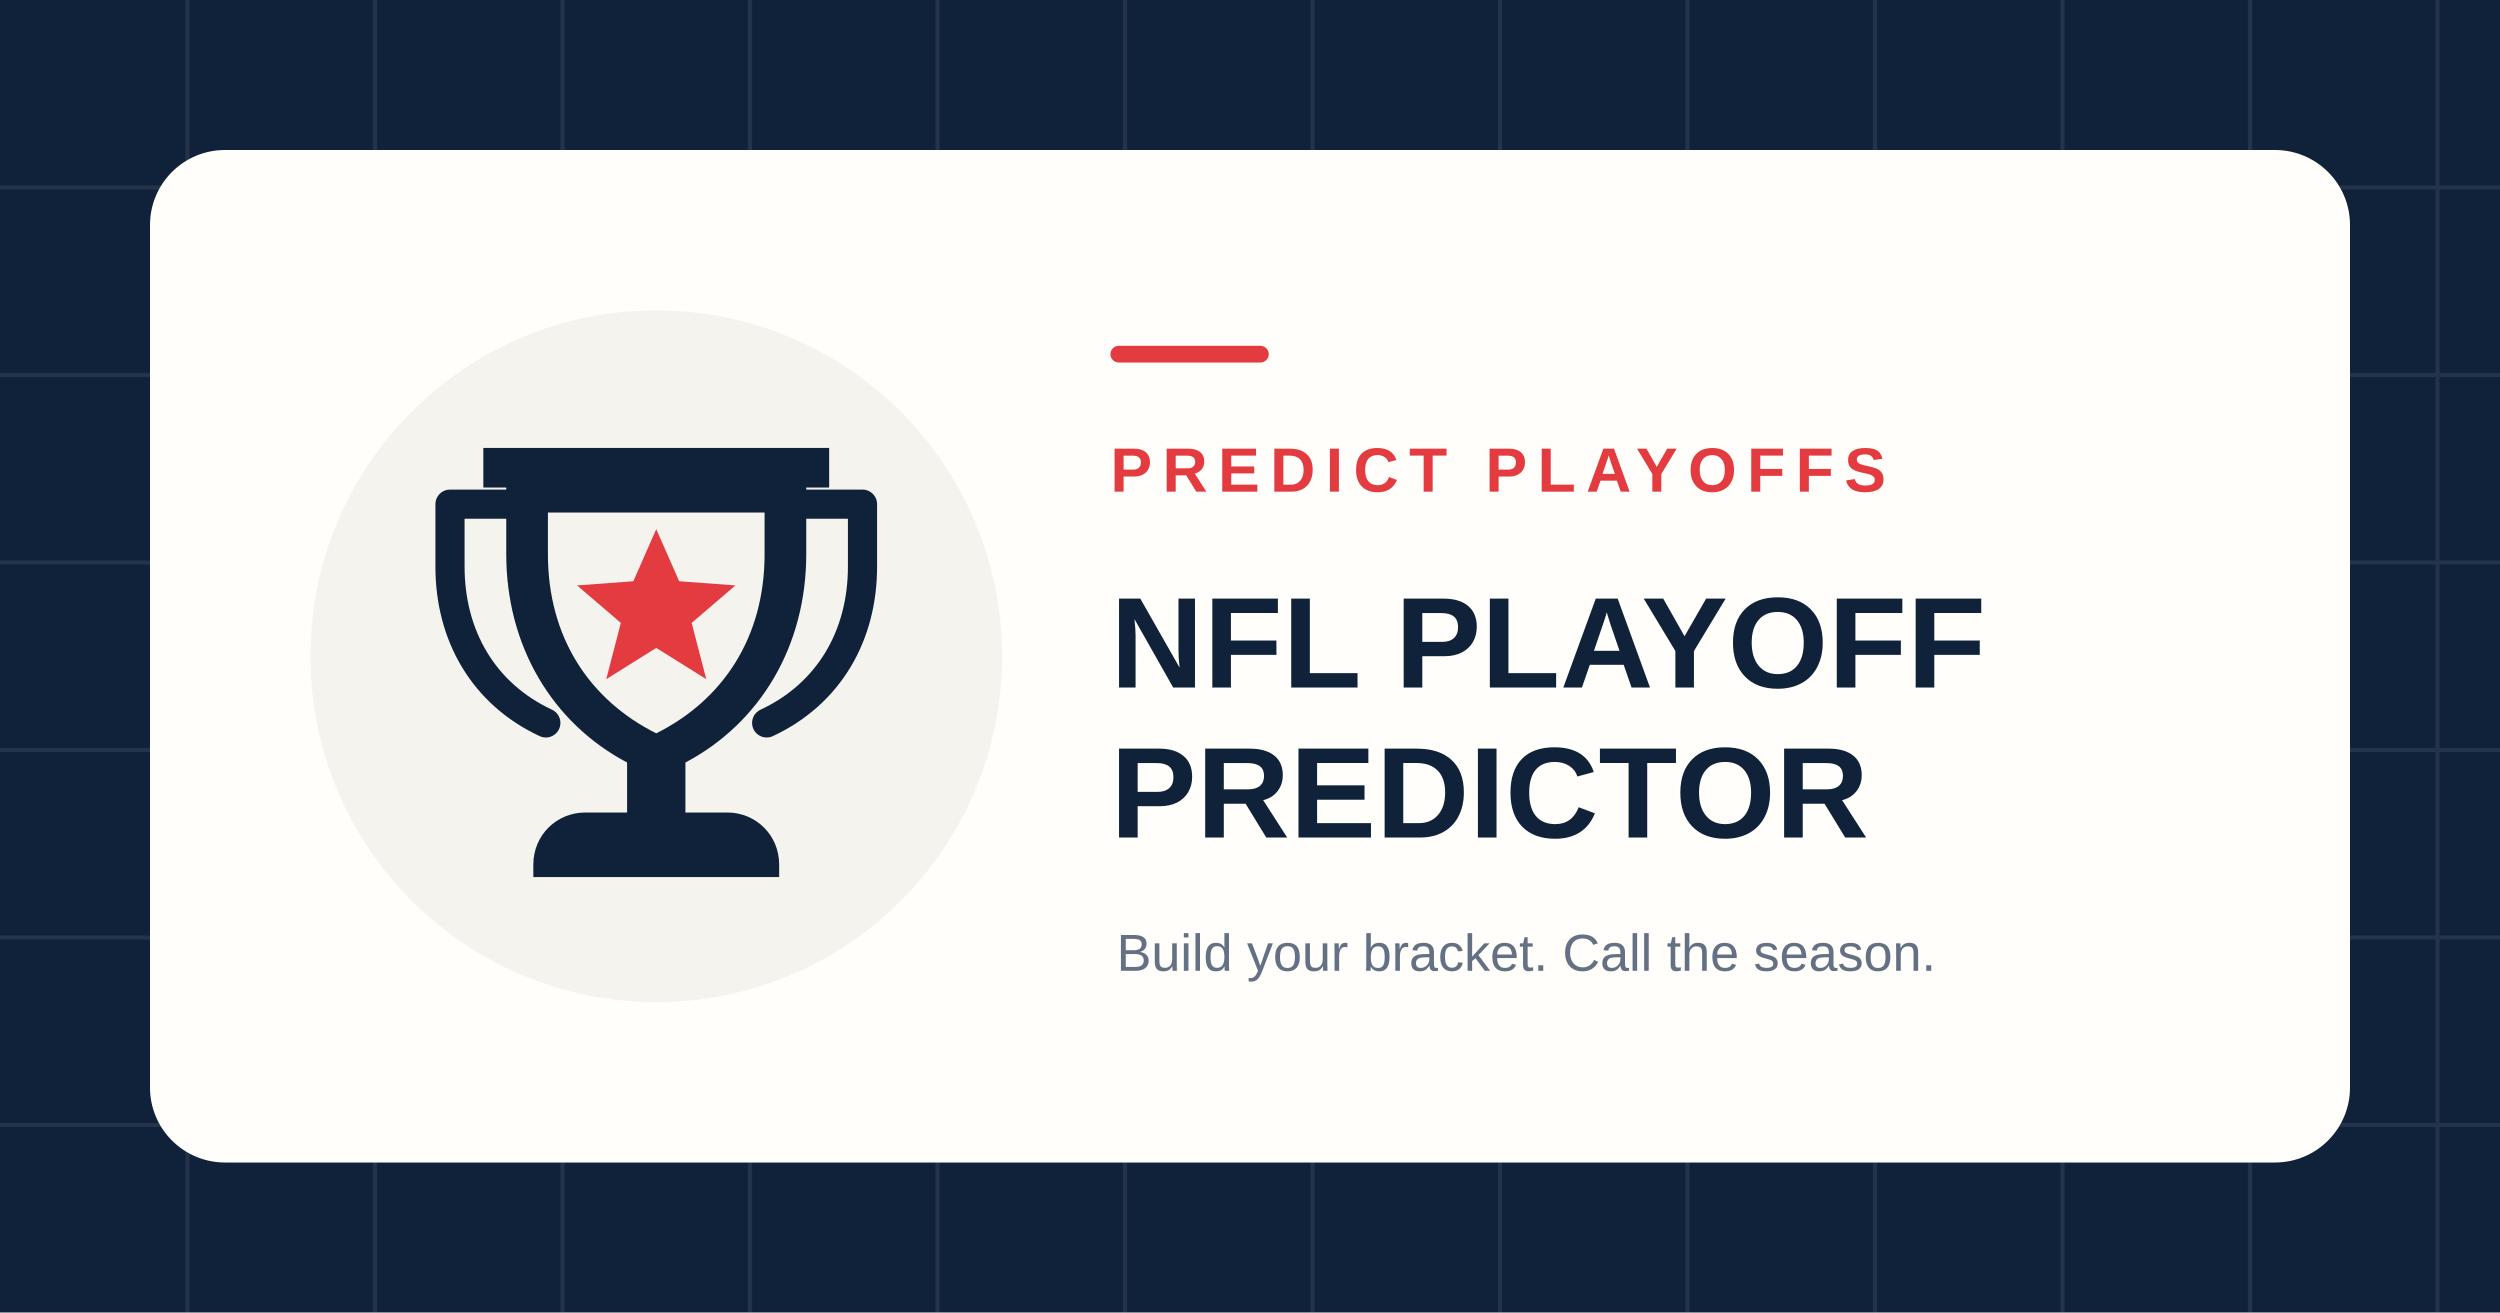
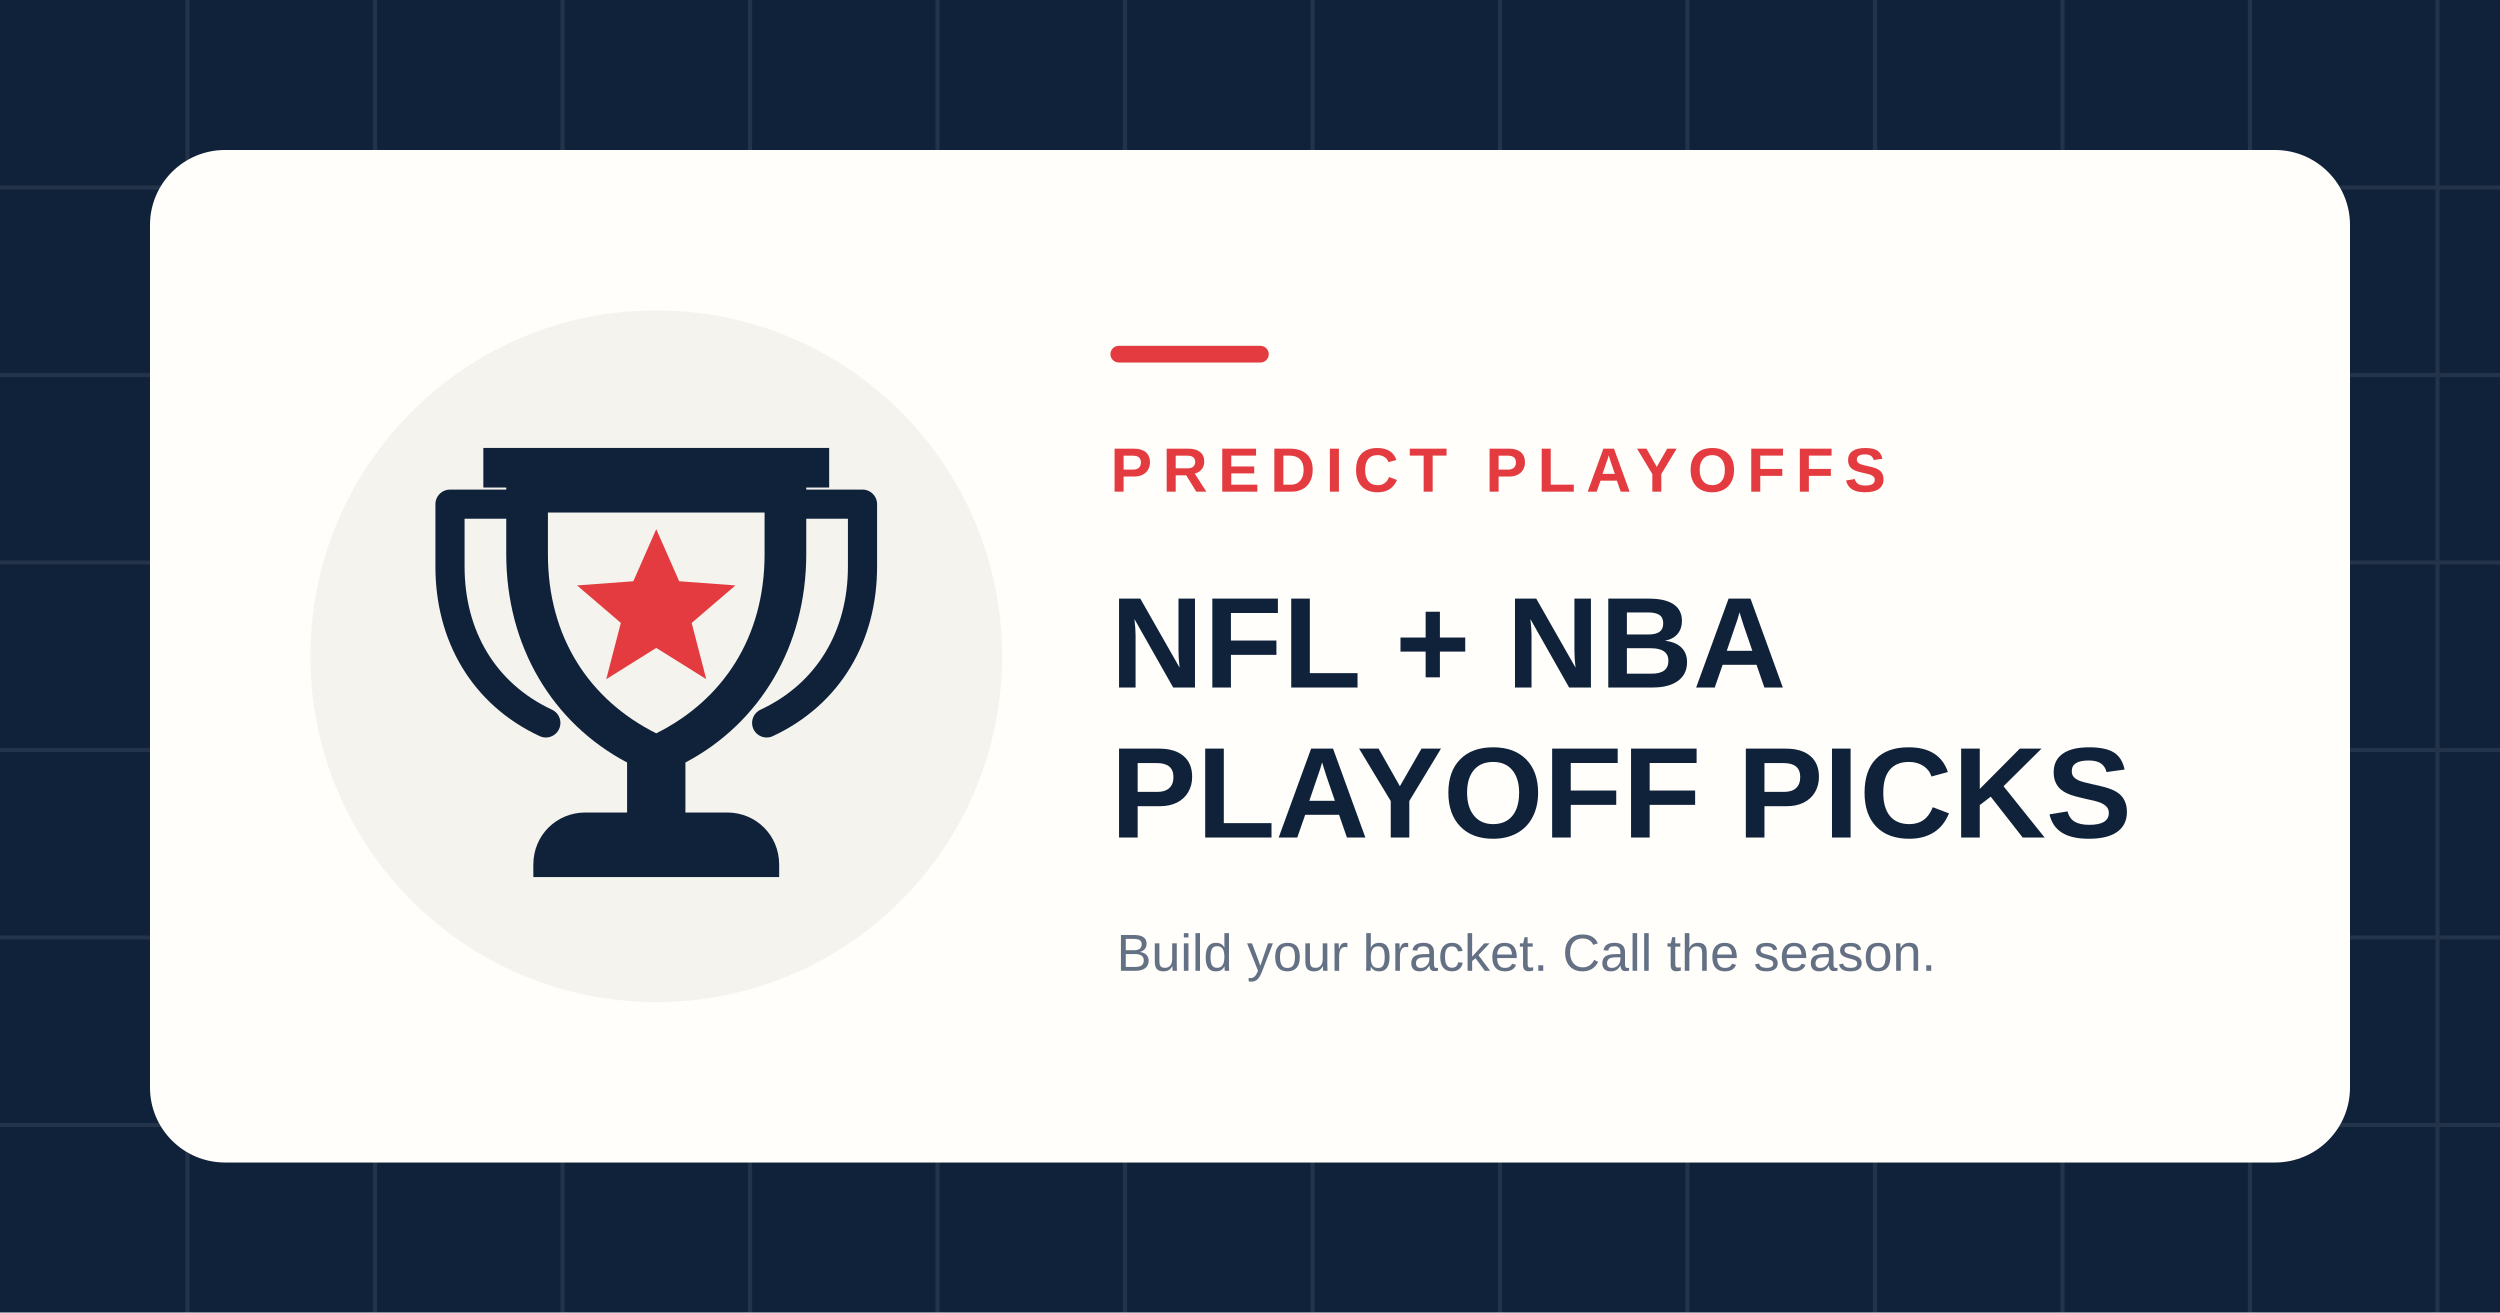
<svg xmlns="http://www.w3.org/2000/svg" width="1200" height="630" viewBox="0 0 1200 630" role="img" aria-labelledby="title desc">
  <rect width="1200" height="630" fill="#10223a" />
  <g opacity="0.08" stroke="#fffefa" stroke-width="2">
    <path d="M0 90h1200M0 180h1200M0 270h1200M0 360h1200M0 450h1200M0 540h1200" />
    <path d="M90 0v630M180 0v630M270 0v630M360 0v630M450 0v630M540 0v630M630 0v630M720 0v630M810 0v630M900 0v630M990 0v630M1080 0v630M1170 0v630" />
  </g>
  <rect x="72" y="72" width="1056" height="486" rx="36" fill="#fffefa" />
  <circle cx="315" cy="315" r="166" fill="#f5f3ee" />
  <g transform="translate(187 187)">
    <path fill="#10223a" fill-rule="evenodd" d="M45 28h166v19h-11v32c0 44-22 81-58 100v24h20c14 0 25 11 25 25v6H69v-6c0-14 11-25 25-25h20v-24C78 160 56 123 56 79V47H45V28Zm31 31v20c0 40 20 70 52 86 32-16 52-46 52-86V59H76Z" />
    <path fill="none" stroke="#10223a" stroke-linecap="round" stroke-linejoin="round" stroke-width="14" d="M62 55H29v30c0 33 16 61 46 75M194 55h33v30c0 33-16 61-46 75" />
    <path fill="#e33b3f" d="m128 67 11 25 27 2-21 18 7 27-24-15-24 15 7-27-21-18 27-2 11-25Z" />
  </g>
  <rect x="533" y="166" width="76" height="8" rx="4" fill="#e33b3f" />
  <text x="533" y="236" fill="#e33b3f" font-family="Arial, Helvetica, sans-serif" font-size="30" font-weight="700" letter-spacing="5">PREDICT PLAYOFFS</text>
-   <text x="533" y="330" fill="#10223a" font-family="Arial, Helvetica, sans-serif" font-size="62" font-weight="800">NFL PLAYOFF</text>
-   <text x="533" y="402" fill="#10223a" font-family="Arial, Helvetica, sans-serif" font-size="62" font-weight="800">PREDICTOR</text>
+   <text x="533" y="330" fill="#10223a" font-family="Arial, Helvetica, sans-serif" font-size="62" font-weight="800">NFL + NBA</text>
+   <text x="533" y="402" fill="#10223a" font-family="Arial, Helvetica, sans-serif" font-size="62" font-weight="800">PLAYOFF PICKS</text>
  <text x="536" y="466" fill="#647084" font-family="Arial, Helvetica, sans-serif" font-size="25">Build your bracket. Call the season.</text>
</svg>
